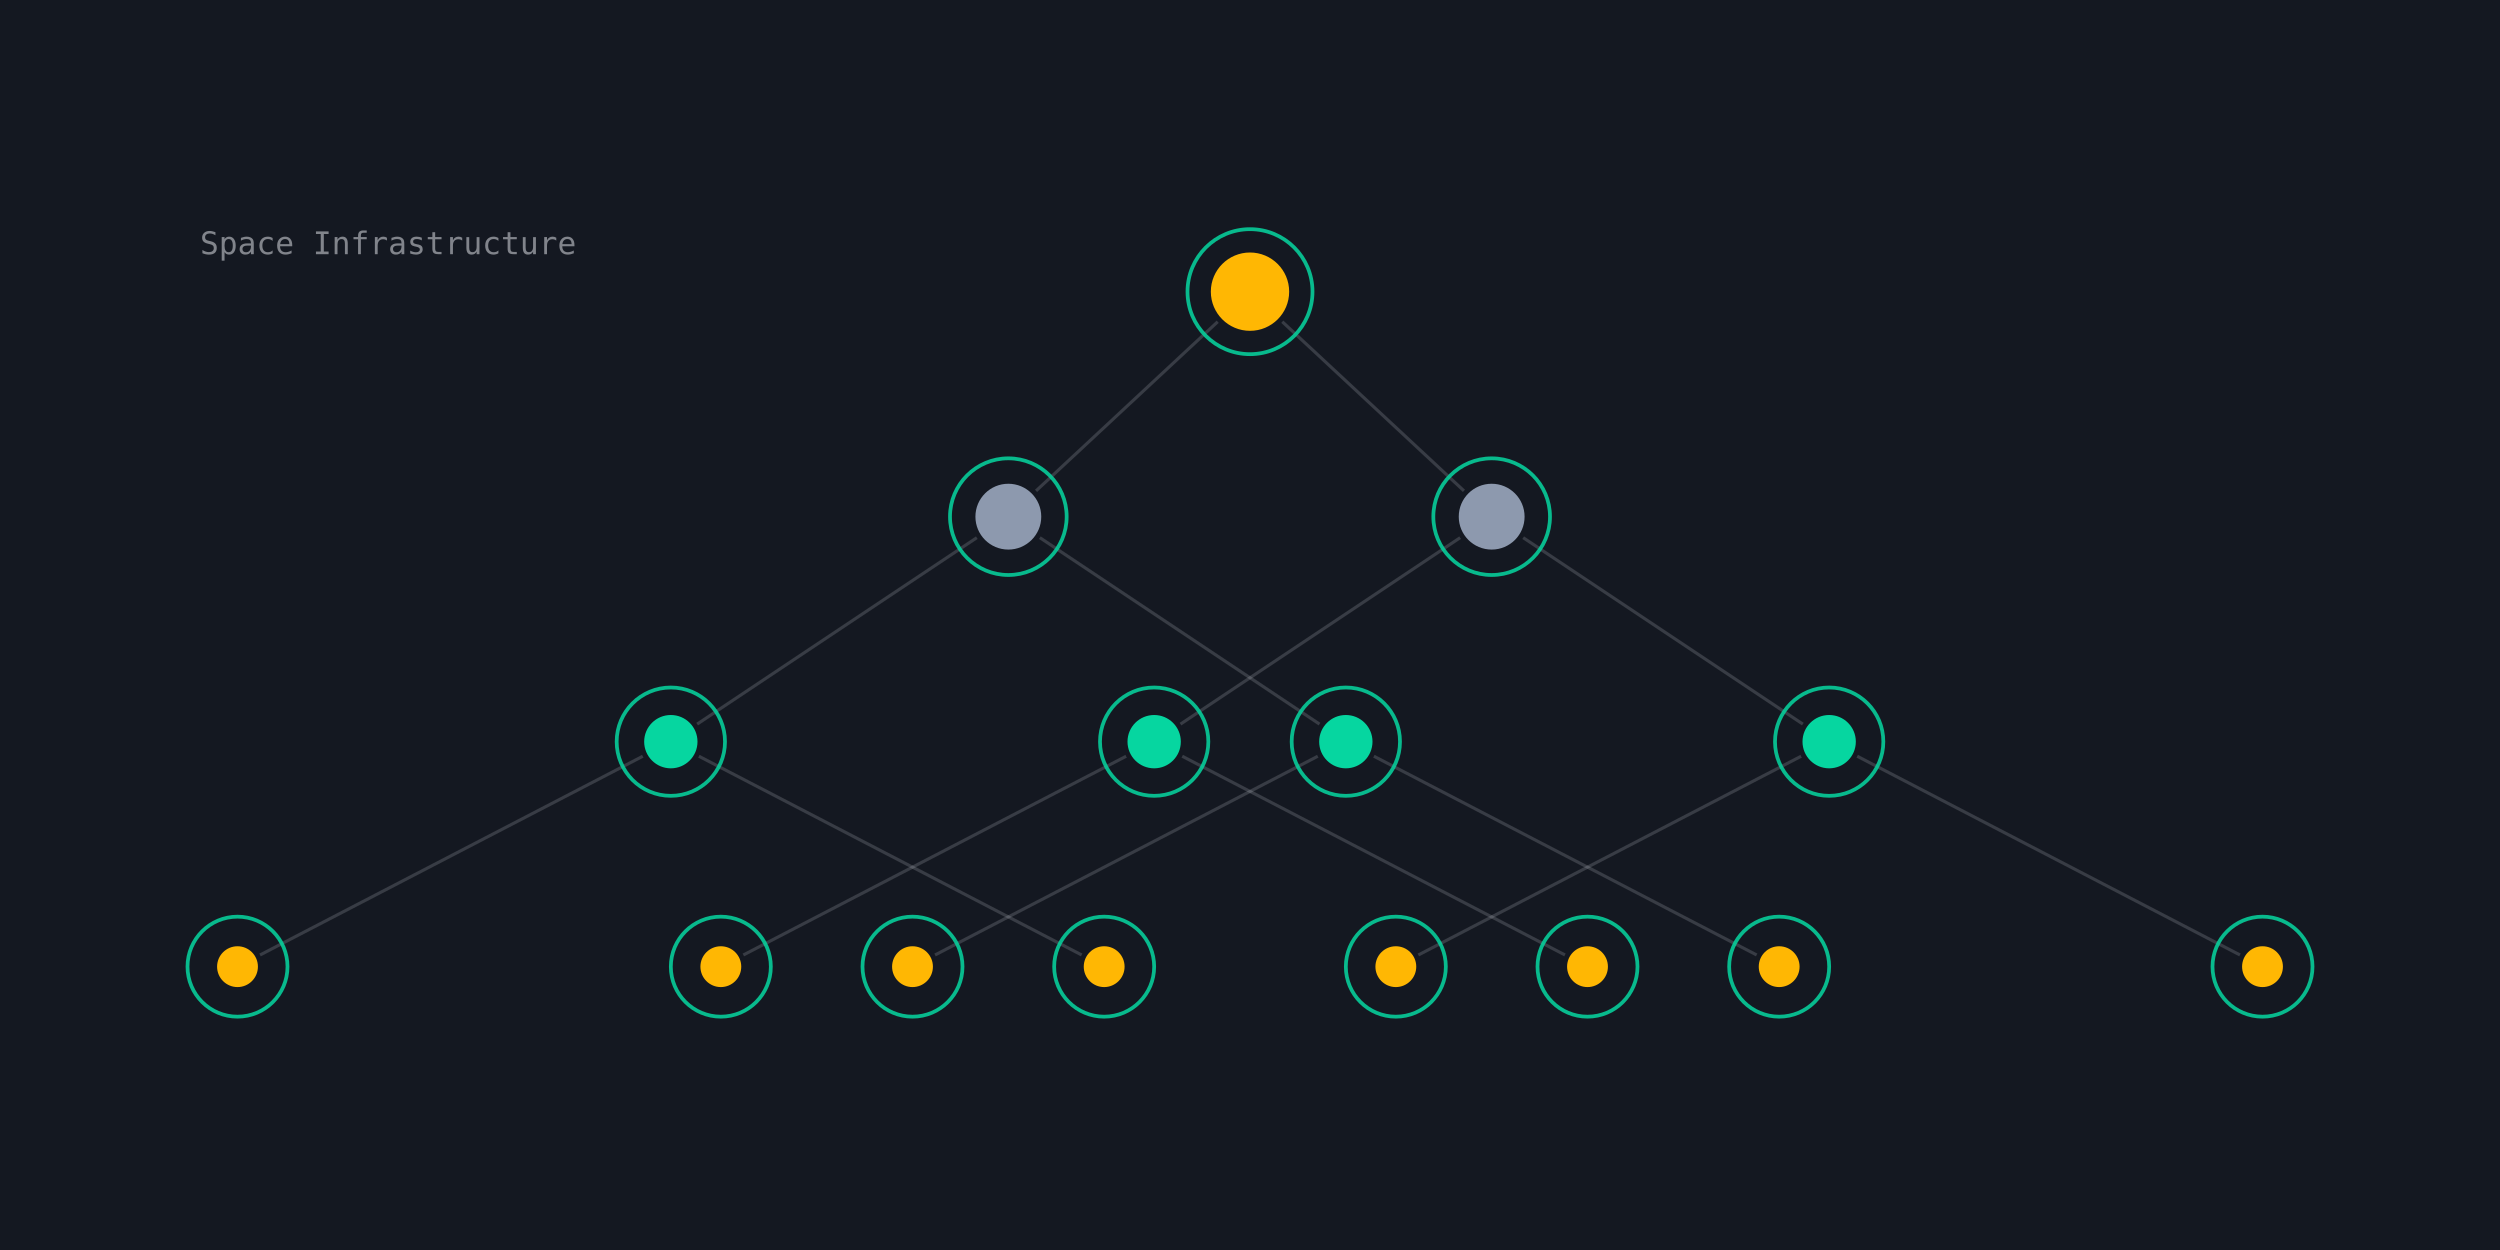
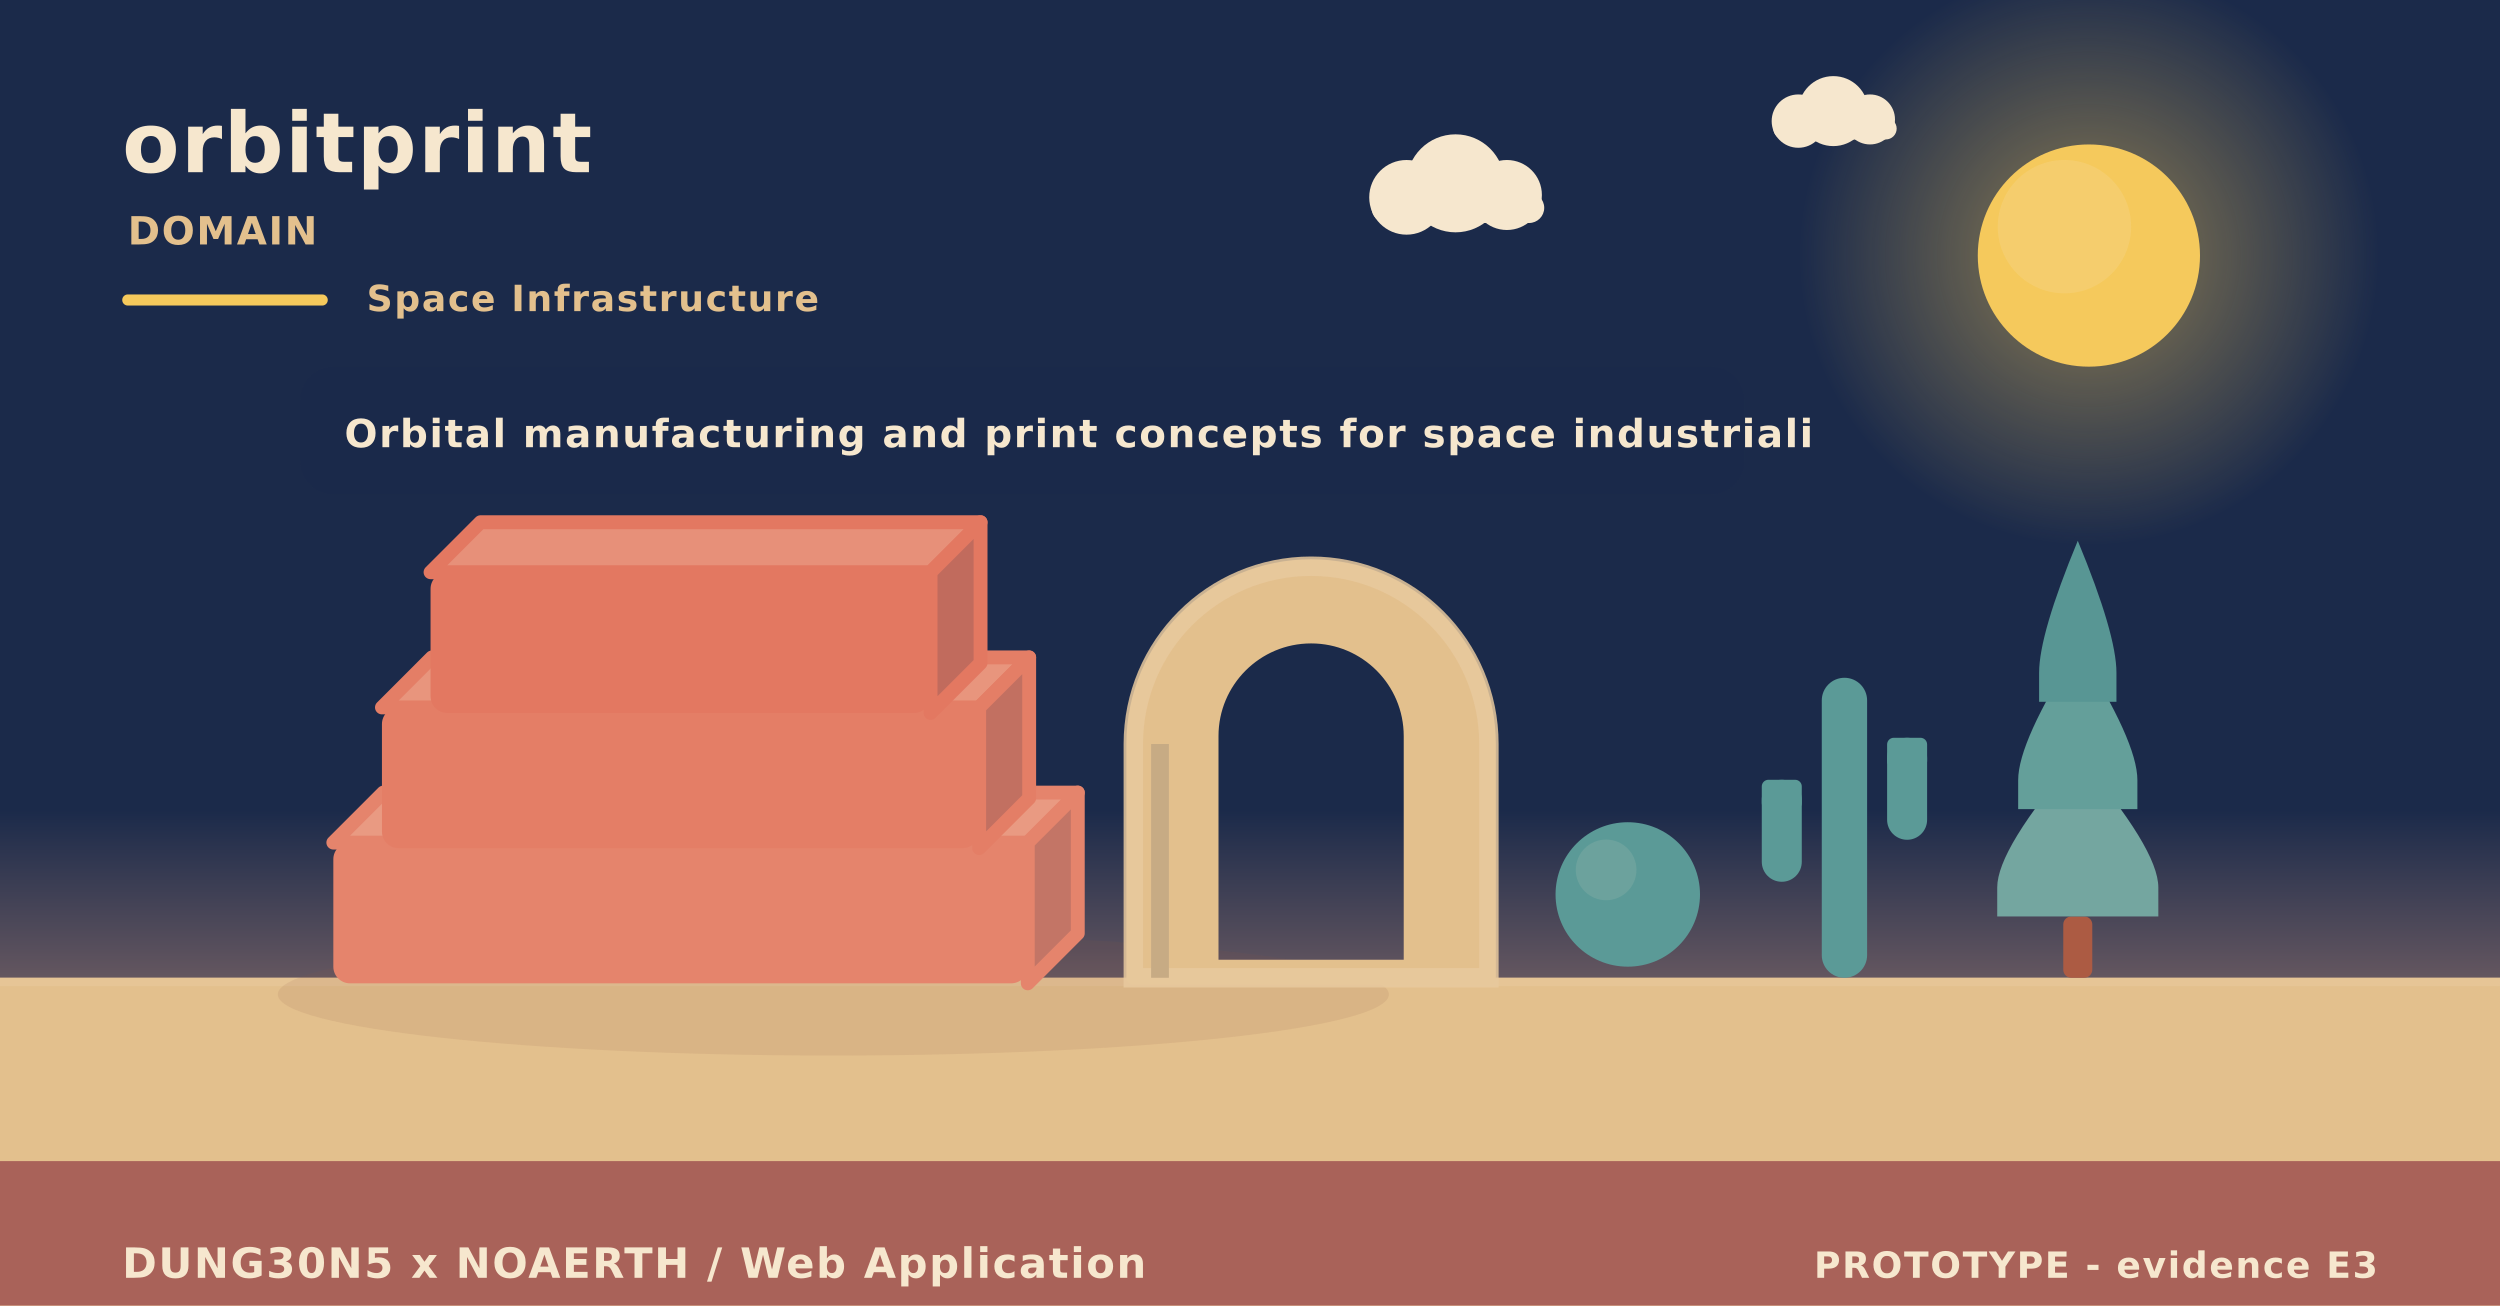
- <svg xmlns="http://www.w3.org/2000/svg" viewBox="0 0 1200 600" width="1200" height="600" role="img" aria-label="orbitprint domain model">
-   <rect width="1200" height="600" fill="#141821" />
-   <defs>
-     <linearGradient id="gd" x1="0" y1="0" x2="1" y2="1">
-       <stop offset="0%" stop-color="#ffb703" />
-       <stop offset="100%" stop-color="#8d99ae" />
-     </linearGradient>
-   </defs>
-   <line x1="600.00" y1="140.00" x2="716.00" y2="248.00" stroke="rgba(238,241,246,0.300)" stroke-width="1.50" opacity="0.55" />
-   <line x1="600.00" y1="140.00" x2="484.00" y2="248.00" stroke="rgba(238,241,246,0.300)" stroke-width="1.50" opacity="0.55" />
-   <line x1="716.00" y1="248.00" x2="878.00" y2="356.00" stroke="rgba(238,241,246,0.300)" stroke-width="1.50" opacity="0.55" />
-   <line x1="716.00" y1="248.00" x2="554.00" y2="356.00" stroke="rgba(238,241,246,0.300)" stroke-width="1.50" opacity="0.55" />
-   <line x1="484.00" y1="248.00" x2="646.00" y2="356.00" stroke="rgba(238,241,246,0.300)" stroke-width="1.50" opacity="0.55" />
-   <line x1="484.00" y1="248.00" x2="322.00" y2="356.00" stroke="rgba(238,241,246,0.300)" stroke-width="1.50" opacity="0.55" />
-   <line x1="878.00" y1="356.00" x2="1086.00" y2="464.00" stroke="rgba(238,241,246,0.300)" stroke-width="1.50" opacity="0.55" />
-   <line x1="878.00" y1="356.00" x2="670.00" y2="464.00" stroke="rgba(238,241,246,0.300)" stroke-width="1.50" opacity="0.55" />
-   <line x1="554.00" y1="356.00" x2="762.00" y2="464.00" stroke="rgba(238,241,246,0.300)" stroke-width="1.50" opacity="0.55" />
-   <line x1="554.00" y1="356.00" x2="346.00" y2="464.00" stroke="rgba(238,241,246,0.300)" stroke-width="1.50" opacity="0.55" />
-   <line x1="646.00" y1="356.00" x2="854.00" y2="464.00" stroke="rgba(238,241,246,0.300)" stroke-width="1.50" opacity="0.55" />
-   <line x1="646.00" y1="356.00" x2="438.00" y2="464.00" stroke="rgba(238,241,246,0.300)" stroke-width="1.50" opacity="0.55" />
-   <line x1="322.00" y1="356.00" x2="530.00" y2="464.00" stroke="rgba(238,241,246,0.300)" stroke-width="1.50" opacity="0.55" />
-   <line x1="322.00" y1="356.00" x2="114.00" y2="464.00" stroke="rgba(238,241,246,0.300)" stroke-width="1.50" opacity="0.55" />
-   <circle cx="600.00" cy="140.00" r="20.00" fill="#ffb703" opacity="1.00" stroke="#141821" stroke-width="2.40" />
+ <svg xmlns="http://www.w3.org/2000/svg" width="900" height="470" viewBox="0 0 900 470" role="img" aria-label="orbitprint - the problem it addresses">
+   <linearGradient id="skym" x1="0" y1="0" x2="0" y2="1">
+     <stop offset="0" stop-color="#1b2a4a" />
+     <stop offset="0.62" stop-color="#1b2a4a" />
+     <stop offset="1" stop-color="#f3ad8a" />
+   </linearGradient>
+   <rect width="900" height="470" fill="url(#skym)" />
+   <radialGradient id="sunm">
+     <stop offset="0.35" stop-color="#f5c95c" stop-opacity="0.34" />
+     <stop offset="1" stop-color="#f5c95c" stop-opacity="0" />
+   </radialGradient>
+   <circle cx="752" cy="92" r="104" fill="url(#sunm)" />
+   <circle cx="752" cy="92" r="40" fill="#f5c95c" />
+   <circle cx="743.2" cy="81.6" r="24" fill="#f5d27e" opacity="0.5" />
  <g>
-     <circle cx="600.00" cy="140.00" r="30.00" fill="none" stroke="#06d6a0" stroke-width="1.80" opacity="0.85" />
-     <animate attributeName="opacity" values="0.25;1.0;0.25" dur="8.812s" begin="0.0s" repeatCount="indefinite" />
+     <circle cx="524" cy="66" r="17.64" fill="#f6e7ce" />
+     <circle cx="506.36" cy="71.04" r="13.44" fill="#f6e7ce" />
+     <circle cx="542.48" cy="70.2" r="12.6" fill="#f6e7ce" />
+     <rect x="493.76" y="69.36" width="62.16" height="10.92" rx="5.46" fill="#f6e7ce" />
+     <animateTransform attributeName="transform" type="translate" values="0 0;24 0;0 0" dur="36s" begin="0s" repeatCount="indefinite" />
  </g>
-   <circle cx="716.00" cy="248.00" r="17.00" fill="#8d99ae" opacity="1.00" stroke="#141821" stroke-width="2.40" />
  <g>
-     <circle cx="716.00" cy="248.00" r="28.00" fill="none" stroke="#06d6a0" stroke-width="1.80" opacity="0.85" />
-     <animate attributeName="opacity" values="0.25;1.0;0.25" dur="8.812s" begin="0.5s" repeatCount="indefinite" />
+     <circle cx="660" cy="40" r="12.6" fill="#f6e7ce" />
+     <circle cx="647.4" cy="43.6" r="9.6" fill="#f6e7ce" />
+     <circle cx="673.2" cy="43" r="9" fill="#f6e7ce" />
+     <rect x="638.4" y="42.4" width="44.4" height="7.8" rx="3.9" fill="#f6e7ce" />
+     <animateTransform attributeName="transform" type="translate" values="0 0;-18 0;0 0" dur="46s" begin="3s" repeatCount="indefinite" />
  </g>
-   <circle cx="484.00" cy="248.00" r="17.00" fill="#8d99ae" opacity="1.00" stroke="#141821" stroke-width="2.40" />
-   <g>
-     <circle cx="484.00" cy="248.00" r="28.00" fill="none" stroke="#06d6a0" stroke-width="1.80" opacity="0.85" />
-     <animate attributeName="opacity" values="0.25;1.0;0.25" dur="8.812s" begin="0.62s" repeatCount="indefinite" />
-   </g>
-   <circle cx="878.00" cy="356.00" r="14.00" fill="#06d6a0" opacity="1.00" stroke="#141821" stroke-width="2.40" />
-   <g>
-     <circle cx="878.00" cy="356.00" r="26.00" fill="none" stroke="#06d6a0" stroke-width="1.80" opacity="0.85" />
-     <animate attributeName="opacity" values="0.25;1.0;0.25" dur="8.812s" begin="1.0s" repeatCount="indefinite" />
-   </g>
-   <circle cx="554.00" cy="356.00" r="14.00" fill="#06d6a0" opacity="1.00" stroke="#141821" stroke-width="2.40" />
-   <g>
-     <circle cx="554.00" cy="356.00" r="26.00" fill="none" stroke="#06d6a0" stroke-width="1.80" opacity="0.85" />
-     <animate attributeName="opacity" values="0.25;1.0;0.25" dur="8.812s" begin="1.12s" repeatCount="indefinite" />
-   </g>
-   <circle cx="646.00" cy="356.00" r="14.00" fill="#06d6a0" opacity="1.00" stroke="#141821" stroke-width="2.40" />
-   <g>
-     <circle cx="646.00" cy="356.00" r="26.00" fill="none" stroke="#06d6a0" stroke-width="1.80" opacity="0.85" />
-     <animate attributeName="opacity" values="0.25;1.0;0.25" dur="8.812s" begin="1.24s" repeatCount="indefinite" />
-   </g>
-   <circle cx="322.00" cy="356.00" r="14.00" fill="#06d6a0" opacity="1.00" stroke="#141821" stroke-width="2.40" />
-   <g>
-     <circle cx="322.00" cy="356.00" r="26.00" fill="none" stroke="#06d6a0" stroke-width="1.80" opacity="0.85" />
-     <animate attributeName="opacity" values="0.25;1.0;0.25" dur="8.812s" begin="1.36s" repeatCount="indefinite" />
-   </g>
-   <circle cx="1086.00" cy="464.00" r="11.00" fill="#ffb703" opacity="1.00" stroke="#141821" stroke-width="2.40" />
-   <g>
-     <circle cx="1086.00" cy="464.00" r="24.00" fill="none" stroke="#06d6a0" stroke-width="1.80" opacity="0.85" />
-     <animate attributeName="opacity" values="0.25;1.0;0.25" dur="8.812s" begin="1.5s" repeatCount="indefinite" />
-   </g>
-   <circle cx="670.00" cy="464.00" r="11.00" fill="#ffb703" opacity="1.00" stroke="#141821" stroke-width="2.40" />
-   <g>
-     <circle cx="670.00" cy="464.00" r="24.00" fill="none" stroke="#06d6a0" stroke-width="1.80" opacity="0.85" />
-     <animate attributeName="opacity" values="0.25;1.0;0.25" dur="8.812s" begin="1.62s" repeatCount="indefinite" />
-   </g>
-   <circle cx="762.00" cy="464.00" r="11.00" fill="#ffb703" opacity="1.00" stroke="#141821" stroke-width="2.40" />
-   <g>
-     <circle cx="762.00" cy="464.00" r="24.00" fill="none" stroke="#06d6a0" stroke-width="1.80" opacity="0.85" />
-     <animate attributeName="opacity" values="0.25;1.0;0.25" dur="8.812s" begin="1.74s" repeatCount="indefinite" />
-   </g>
-   <circle cx="346.00" cy="464.00" r="11.00" fill="#ffb703" opacity="1.00" stroke="#141821" stroke-width="2.40" />
-   <g>
-     <circle cx="346.00" cy="464.00" r="24.00" fill="none" stroke="#06d6a0" stroke-width="1.80" opacity="0.85" />
-     <animate attributeName="opacity" values="0.25;1.0;0.25" dur="8.812s" begin="1.86s" repeatCount="indefinite" />
-   </g>
-   <circle cx="854.00" cy="464.00" r="11.00" fill="#ffb703" opacity="1.00" stroke="#141821" stroke-width="2.40" />
-   <g>
-     <circle cx="854.00" cy="464.00" r="24.00" fill="none" stroke="#06d6a0" stroke-width="1.80" opacity="0.85" />
-     <animate attributeName="opacity" values="0.25;1.0;0.25" dur="8.812s" begin="1.98s" repeatCount="indefinite" />
-   </g>
-   <circle cx="438.00" cy="464.00" r="11.00" fill="#ffb703" opacity="1.00" stroke="#141821" stroke-width="2.40" />
-   <g>
-     <circle cx="438.00" cy="464.00" r="24.00" fill="none" stroke="#06d6a0" stroke-width="1.80" opacity="0.85" />
-     <animate attributeName="opacity" values="0.25;1.0;0.25" dur="8.812s" begin="2.1s" repeatCount="indefinite" />
-   </g>
-   <circle cx="530.00" cy="464.00" r="11.00" fill="#ffb703" opacity="1.00" stroke="#141821" stroke-width="2.40" />
-   <g>
-     <circle cx="530.00" cy="464.00" r="24.00" fill="none" stroke="#06d6a0" stroke-width="1.80" opacity="0.85" />
-     <animate attributeName="opacity" values="0.25;1.0;0.25" dur="8.812s" begin="2.22s" repeatCount="indefinite" />
-   </g>
-   <circle cx="114.00" cy="464.00" r="11.00" fill="#ffb703" opacity="1.00" stroke="#141821" stroke-width="2.40" />
-   <g>
-     <circle cx="114.00" cy="464.00" r="24.00" fill="none" stroke="#06d6a0" stroke-width="1.80" opacity="0.85" />
-     <animate attributeName="opacity" values="0.25;1.0;0.25" dur="8.812s" begin="2.34s" repeatCount="indefinite" />
-   </g>
-   <text x="96" y="122" font-family="ui-monospace,Menlo,monospace" font-size="15" fill="rgba(238,241,246,0.500)">Space Infrastructure</text>
+   <rect x="0" y="352" width="900" height="118" fill="#e3c08d" />
+   <rect x="0" y="352" width="900" height="3" fill="#e6c596" />
+   <text x="44" y="62" font-family="Verdana,DejaVu Sans,sans-serif" font-size="30" font-weight="700" letter-spacing="0.6" fill="#f6e7ce" text-anchor="start">orbitprint</text>
+   <text x="46" y="88" font-family="Verdana,DejaVu Sans,sans-serif" font-size="14" font-weight="700" letter-spacing="0.6" fill="#e3c08d" text-anchor="start">DOMAIN</text>
+   <rect x="44" y="106" width="74" height="4" rx="2" fill="#f5c95c" />
+   <text x="132" y="112" font-family="Verdana,DejaVu Sans,sans-serif" font-size="13" font-weight="700" letter-spacing="0.6" fill="#e3c08d" text-anchor="start">Space Infrastructure</text>
+   <ellipse cx="300" cy="358" rx="200" ry="22" fill="rgba(138,90,68,0.11)" />
+   <path d="M120,303.33 L370,303.33 L388,285.33 L138,285.33 Z" fill="#e99a82" stroke="#e5846c" stroke-width="5" stroke-linejoin="round" />
+   <path d="M370,303.33 L388,285.33 L388,336 L370,354 Z" fill="#c37566" stroke="#e5846c" stroke-width="5" stroke-linejoin="round" />
+   <rect x="120" y="303.33" width="250" height="50.67" rx="6" fill="#e5846c" />
+   <path d="M137.5,254.67 L352.5,254.67 L370.5,236.67 L155.5,236.67 Z" fill="#e8957d" stroke="#e47e66" stroke-width="5" stroke-linejoin="round" />
+   <path d="M352.5,254.67 L370.5,236.67 L370.5,287.33 L352.5,305.33 Z" fill="#c27061" stroke="#e47e66" stroke-width="5" stroke-linejoin="round" />
+   <rect x="137.5" y="254.67" width="215" height="50.67" rx="6" fill="#e47e66" />
+   <path d="M155,206 L335,206 L353,188 L173,188 Z" fill="#e79079" stroke="#e37861" stroke-width="5" stroke-linejoin="round" />
+   <path d="M335,206 L353,188 L353,238.67 L335,256.67 Z" fill="#c16b5d" stroke="#e37861" stroke-width="5" stroke-linejoin="round" />
+   <rect x="155" y="206" width="180" height="50.67" rx="6" fill="#e37861" />
+   <path d="M408,352 L408,267.84 A64,64 0 0 1 536,267.84 L536,352 Z M436.16,348 L436.16,264.97 A35.84,35.84 0 0 1 507.84,264.97 L507.84,348 Z" fill="#e3c08d" fill-rule="evenodd" stroke="#e3c08d" stroke-width="5" stroke-linejoin="round" />
+   <path d="M408,352 L408,267.84 A64,64 0 0 1 536,267.84 L536,352 Z" fill="none" stroke="#e8c99d" stroke-width="7" stroke-linecap="round" opacity="0.85" />
+   <rect x="414.4" y="267.84" width="6.4" height="84.16" fill="#c7ab84" />
+   <circle cx="586" cy="322" r="26" fill="#5b9a97" />
+   <circle cx="578.2" cy="313.16" r="10.92" fill="#7aa9a2" opacity="0.55" />
+   <rect x="655.84" y="244" width="16.32" height="108" rx="8.16" fill="#5b9a97" />
+   <rect x="634.24" y="280.72" width="14.4" height="36.72" rx="7.2" fill="#5b9a97" />
+   <rect x="634.24" y="280.72" width="14.4" height="10.8" rx="2.4" fill="#5b9a97" />
+   <rect x="679.36" y="265.6" width="14.4" height="36.72" rx="7.2" fill="#5b9a97" />
+   <rect x="679.36" y="265.6" width="14.4" height="10.8" rx="2.4" fill="#5b9a97" />
+   <rect x="742.78" y="329.92" width="10.44" height="22.08" rx="2.9" fill="#ac5b43" />
+   <path d="M748,271.96 Q719,305.58 719,319.49 Q719,329.92 719,329.92 L777,329.92 Q777,329.92 777,319.49 Q777,305.58 748,271.96 Z" fill="#74a6a0" />
+   <path d="M748,233.32 Q726.54,266.94 726.54,280.85 Q726.54,291.28 726.54,291.28 L769.46,291.28 Q769.46,291.28 769.46,280.85 Q769.46,266.94 748,233.32 Z" fill="#649f9a" />
+   <path d="M748,194.68 Q734.08,228.3 734.08,242.21 Q734.08,252.64 734.08,252.64 L761.92,252.64 Q761.92,252.64 761.92,242.21 Q761.92,228.3 748,194.68 Z" fill="#589694" />
+   <rect x="108" y="132" width="520" height="46" rx="12" fill="rgba(27,42,74,0.42)" opacity="0.94" />
+   <text x="124" y="161" font-family="Verdana,DejaVu Sans,sans-serif" font-size="14" font-weight="700" letter-spacing="0.6" fill="#f6e7ce" text-anchor="start">Orbital manufacturing and print concepts for space industriali</text>
+   <rect x="0" y="418" width="900" height="52" rx="0" fill="#a65c56" opacity="0.94" />
+   <text x="44" y="460" font-family="Verdana,DejaVu Sans,sans-serif" font-size="15" font-weight="700" letter-spacing="0.6" fill="#f6e7ce" text-anchor="start">DUNG30N5 x NOAERTH  /  Web Application</text>
+   <text x="856" y="460" font-family="Verdana,DejaVu Sans,sans-serif" font-size="13" font-weight="700" letter-spacing="0.6" fill="#f6e7ce" text-anchor="end">PROTOTYPE  -  evidence E3</text>
</svg>
